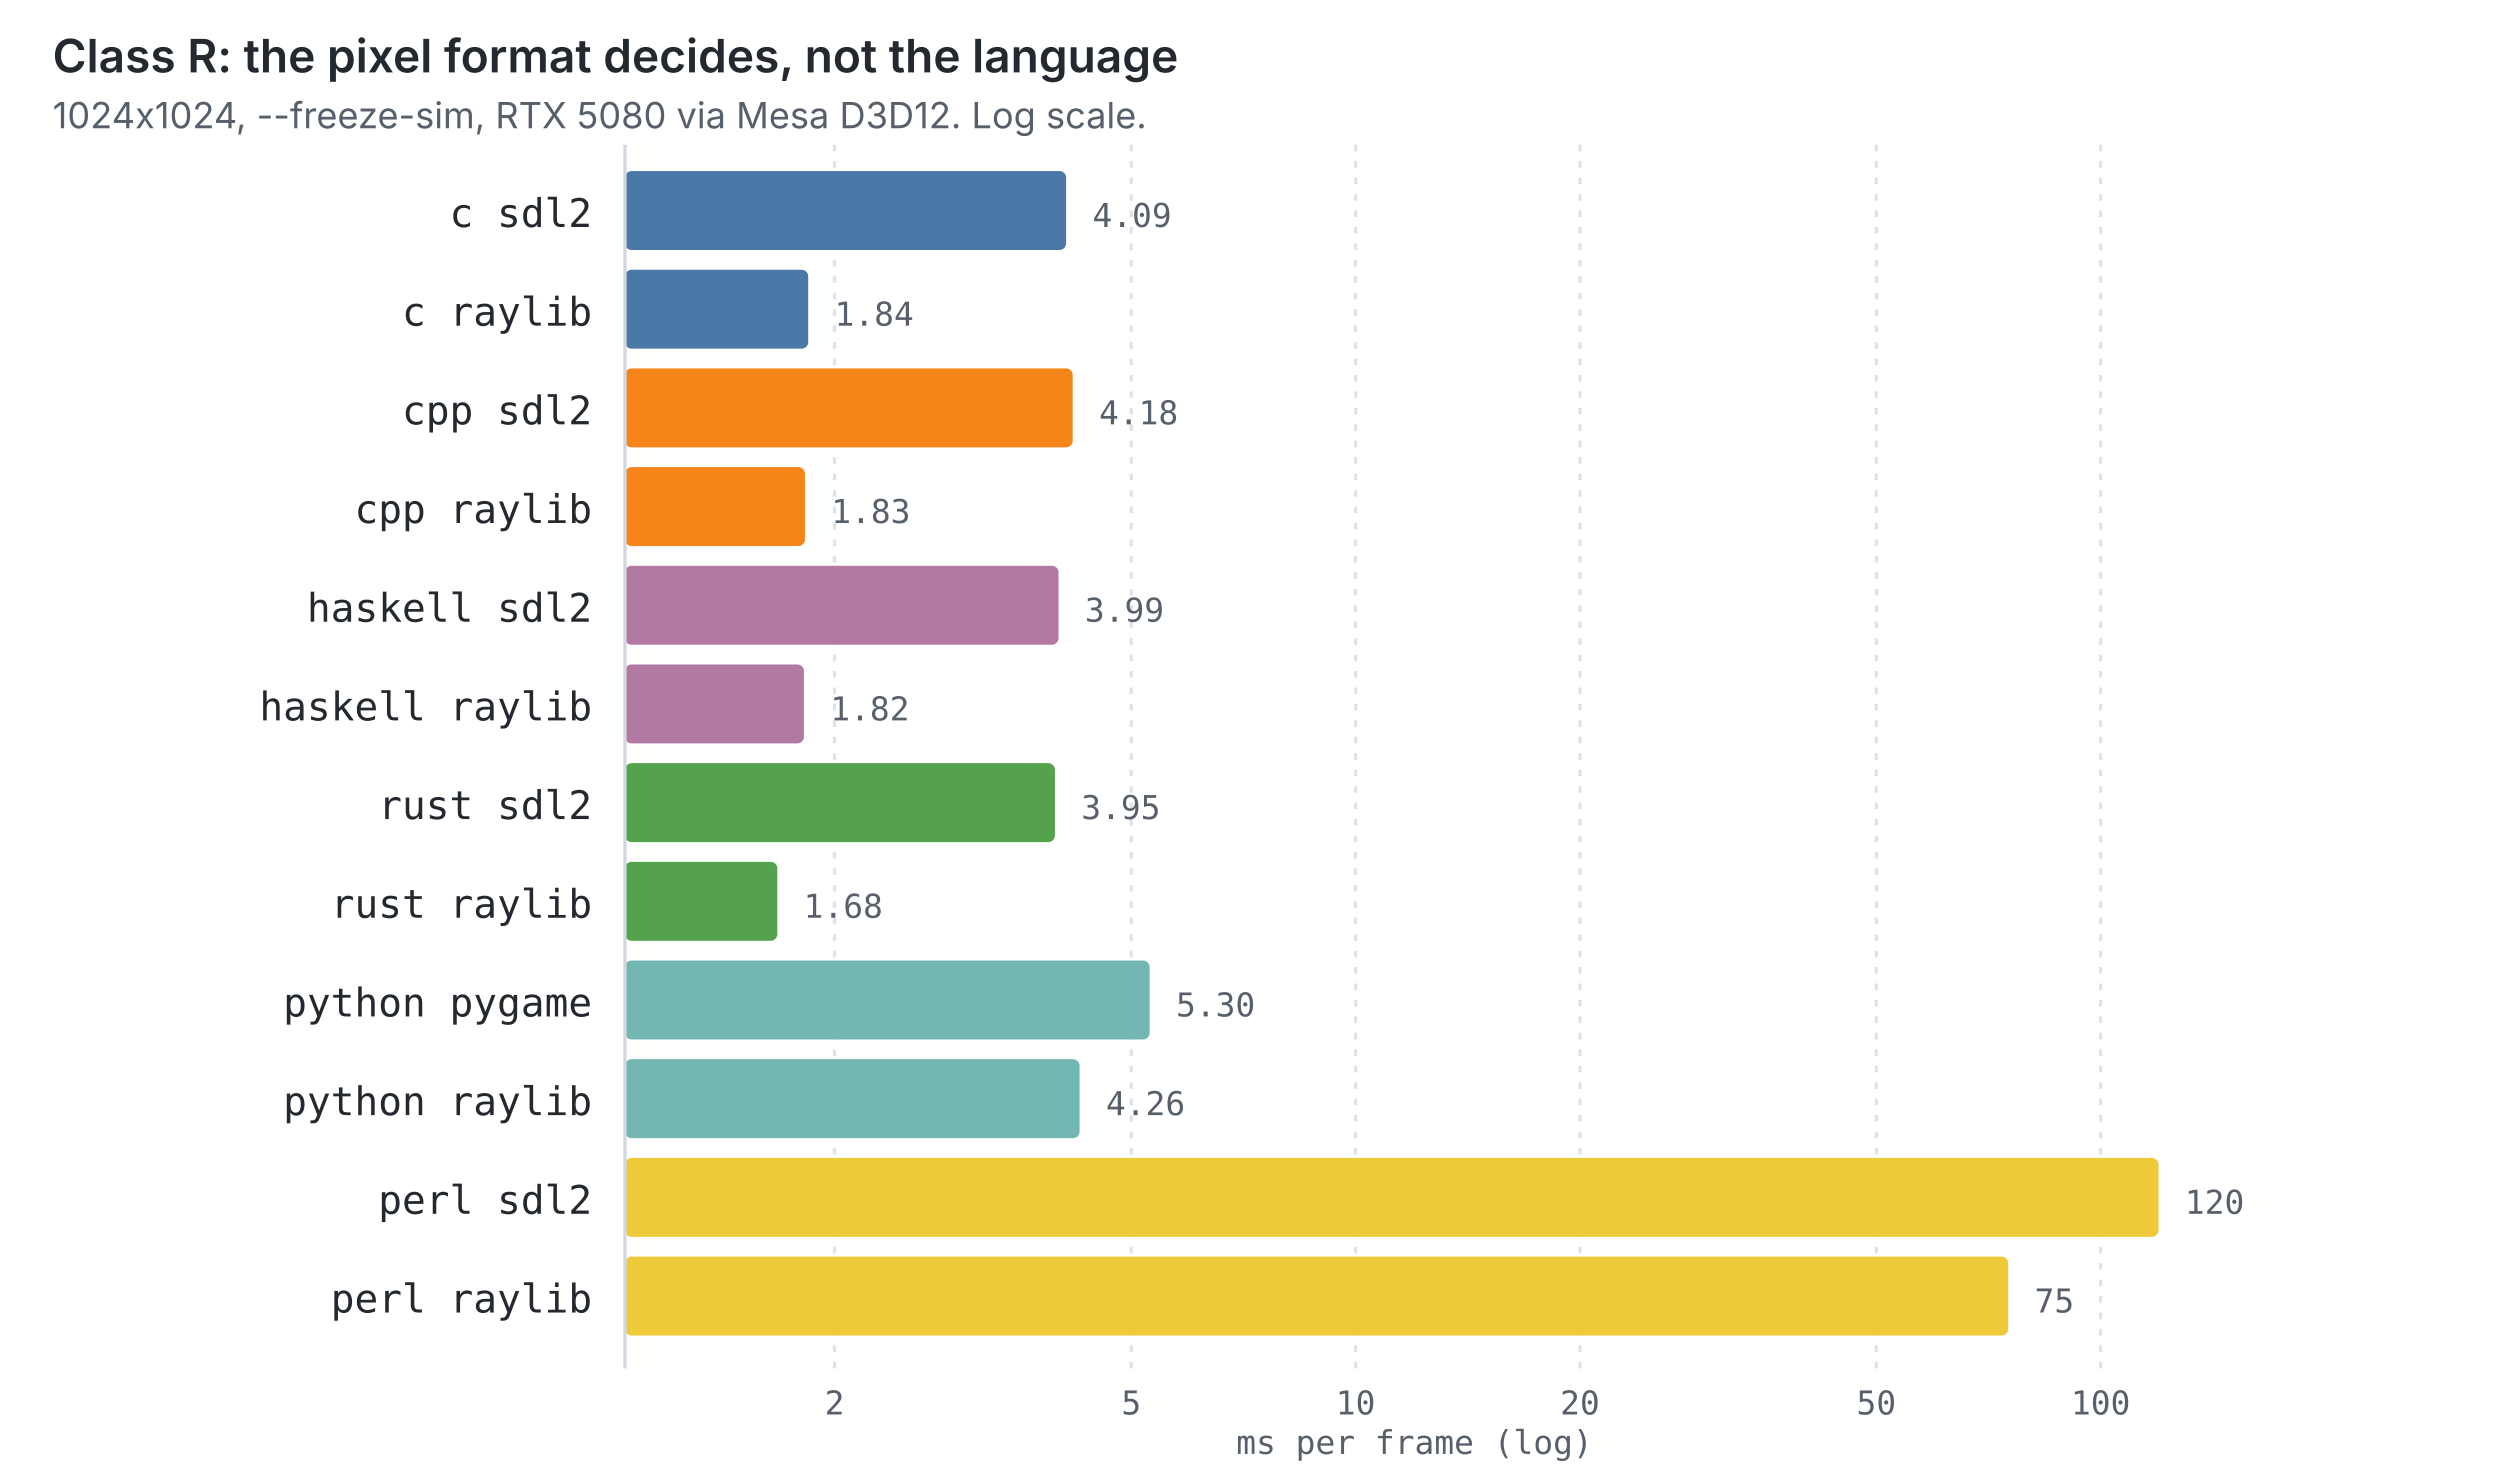
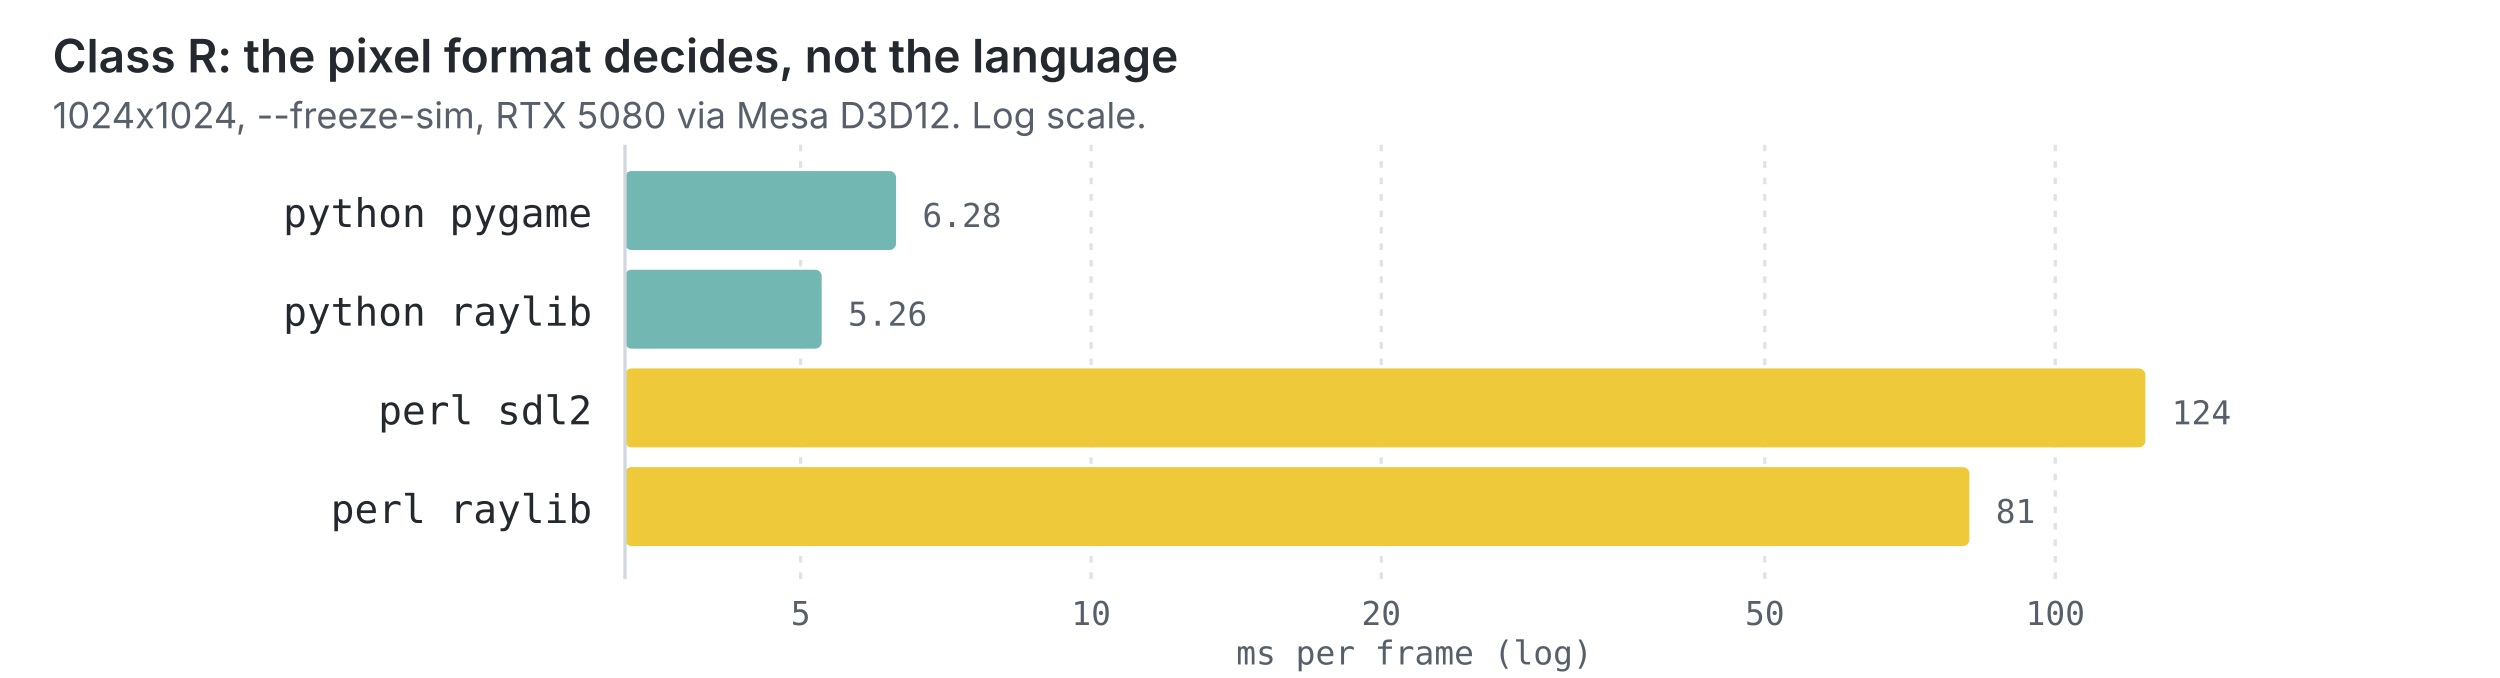
- <svg xmlns="http://www.w3.org/2000/svg" viewBox="0 0 760 446" width="760" height="446" role="img" aria-label="Class R: the pixel format decides, not the language">
+ <svg xmlns="http://www.w3.org/2000/svg" viewBox="0 0 760 206" width="760" height="206" role="img" aria-label="Class R: the pixel format decides, not the language">
  <style>
    .bg    { fill: none; }
    .lbl   { fill: #24292f; font: 12px ui-monospace, "SF Mono", Menlo, monospace; }
    .lbl-s { fill: #57606a; font: 10px ui-monospace, "SF Mono", Menlo, monospace; }
    .ttl   { fill: #24292f; font: 600 14px -apple-system, "Segoe UI", sans-serif; }
    .sub   { fill: #57606a; font: 11px -apple-system, "Segoe UI", sans-serif; }
    .axis  { stroke: #d0d7de; stroke-width: 1; }
    .grid  { stroke: #d0d7de; stroke-width: 1; stroke-dasharray: 2 3; opacity: .7; }
    @media (prefers-color-scheme: dark) {
      .lbl   { fill: #e6edf3; }
      .lbl-s { fill: #9198a1; }
      .ttl   { fill: #e6edf3; }
      .sub   { fill: #9198a1; }
      .axis  { stroke: #3d444d; }
      .grid  { stroke: #3d444d; }
    }
  </style>
  <text x="16" y="22" class="ttl">Class R: the pixel format decides, not the language</text>
  <text x="16" y="39" class="sub">1024x1024, --freeze-sim, RTX 5080 via Mesa D3D12. Log scale.</text>
-   <line x1="253.7" y1="44" x2="253.7" y2="416" class="grid" />
-   <text x="253.7" y="430" class="lbl-s" text-anchor="middle">2</text>
-   <line x1="343.9" y1="44" x2="343.9" y2="416" class="grid" />
-   <text x="343.9" y="430" class="lbl-s" text-anchor="middle">5</text>
-   <line x1="412.1" y1="44" x2="412.1" y2="416" class="grid" />
-   <text x="412.1" y="430" class="lbl-s" text-anchor="middle">10</text>
-   <line x1="480.3" y1="44" x2="480.3" y2="416" class="grid" />
-   <text x="480.3" y="430" class="lbl-s" text-anchor="middle">20</text>
-   <line x1="570.4" y1="44" x2="570.4" y2="416" class="grid" />
-   <text x="570.4" y="430" class="lbl-s" text-anchor="middle">50</text>
-   <line x1="638.6" y1="44" x2="638.6" y2="416" class="grid" />
-   <text x="638.6" y="430" class="lbl-s" text-anchor="middle">100</text>
-   <text x="430" y="442" class="lbl-s" text-anchor="middle">ms per frame (log)</text>
-   <text x="180" y="69" class="lbl" text-anchor="end">c sdl2</text>
-   <rect x="190" y="52" width="134.1" height="24" rx="2" fill="#4c78a8" />
-   <text x="332.1" y="69" class="lbl-s">4.09</text>
-   <text x="180" y="99" class="lbl" text-anchor="end">c raylib</text>
-   <rect x="190" y="82" width="55.7" height="24" rx="2" fill="#4c78a8" />
-   <text x="253.7" y="99" class="lbl-s">1.84</text>
-   <text x="180" y="129" class="lbl" text-anchor="end">cpp sdl2</text>
-   <rect x="190" y="112" width="136.1" height="24" rx="2" fill="#f58518" />
-   <text x="334.1" y="129" class="lbl-s">4.18</text>
-   <text x="180" y="159" class="lbl" text-anchor="end">cpp raylib</text>
-   <rect x="190" y="142" width="54.7" height="24" rx="2" fill="#f58518" />
-   <text x="252.7" y="159" class="lbl-s">1.83</text>
-   <text x="180" y="189" class="lbl" text-anchor="end">haskell sdl2</text>
-   <rect x="190" y="172" width="131.8" height="24" rx="2" fill="#b279a2" />
-   <text x="329.8" y="189" class="lbl-s">3.99</text>
-   <text x="180" y="219" class="lbl" text-anchor="end">haskell raylib</text>
-   <rect x="190" y="202" width="54.4" height="24" rx="2" fill="#b279a2" />
-   <text x="252.4" y="219" class="lbl-s">1.82</text>
-   <text x="180" y="249" class="lbl" text-anchor="end">rust sdl2</text>
-   <rect x="190" y="232" width="130.7" height="24" rx="2" fill="#54a24b" />
-   <text x="328.7" y="249" class="lbl-s">3.95</text>
-   <text x="180" y="279" class="lbl" text-anchor="end">rust raylib</text>
-   <rect x="190" y="262" width="46.3" height="24" rx="2" fill="#54a24b" />
-   <text x="244.3" y="279" class="lbl-s">1.68</text>
-   <text x="180" y="309" class="lbl" text-anchor="end">python pygame</text>
-   <rect x="190" y="292" width="159.5" height="24" rx="2" fill="#72b7b2" />
-   <text x="357.5" y="309" class="lbl-s">5.30</text>
-   <text x="180" y="339" class="lbl" text-anchor="end">python raylib</text>
-   <rect x="190" y="322" width="138.2" height="24" rx="2" fill="#72b7b2" />
-   <text x="336.2" y="339" class="lbl-s">4.26</text>
-   <text x="180" y="369" class="lbl" text-anchor="end">perl sdl2</text>
-   <rect x="190" y="352" width="466.2" height="24" rx="2" fill="#eeca3b" />
-   <text x="664.2" y="369" class="lbl-s">120</text>
-   <text x="180" y="399" class="lbl" text-anchor="end">perl raylib</text>
-   <rect x="190" y="382" width="420.5" height="24" rx="2" fill="#eeca3b" />
-   <text x="618.5" y="399" class="lbl-s">75</text>
-   <line x1="190" y1="44" x2="190" y2="416" class="axis" />
+   <line x1="243.4" y1="44" x2="243.4" y2="176" class="grid" />
+   <text x="243.4" y="190" class="lbl-s" text-anchor="middle">5</text>
+   <line x1="331.7" y1="44" x2="331.7" y2="176" class="grid" />
+   <text x="331.7" y="190" class="lbl-s" text-anchor="middle">10</text>
+   <line x1="419.9" y1="44" x2="419.9" y2="176" class="grid" />
+   <text x="419.9" y="190" class="lbl-s" text-anchor="middle">20</text>
+   <line x1="536.5" y1="44" x2="536.5" y2="176" class="grid" />
+   <text x="536.5" y="190" class="lbl-s" text-anchor="middle">50</text>
+   <line x1="624.8" y1="44" x2="624.8" y2="176" class="grid" />
+   <text x="624.8" y="190" class="lbl-s" text-anchor="middle">100</text>
+   <text x="430" y="202" class="lbl-s" text-anchor="middle">ms per frame (log)</text>
+   <text x="180" y="69" class="lbl" text-anchor="end">python pygame</text>
+   <rect x="190" y="52" width="82.4" height="24" rx="2" fill="#72b7b2" />
+   <text x="280.4" y="69" class="lbl-s">6.28</text>
+   <text x="180" y="99" class="lbl" text-anchor="end">python raylib</text>
+   <rect x="190" y="82" width="59.8" height="24" rx="2" fill="#72b7b2" />
+   <text x="257.8" y="99" class="lbl-s">5.26</text>
+   <text x="180" y="129" class="lbl" text-anchor="end">perl sdl2</text>
+   <rect x="190" y="112" width="462.2" height="24" rx="2" fill="#eeca3b" />
+   <text x="660.2" y="129" class="lbl-s">124</text>
+   <text x="180" y="159" class="lbl" text-anchor="end">perl raylib</text>
+   <rect x="190" y="142" width="408.7" height="24" rx="2" fill="#eeca3b" />
+   <text x="606.7" y="159" class="lbl-s">81</text>
+   <line x1="190" y1="44" x2="190" y2="176" class="axis" />
</svg>
